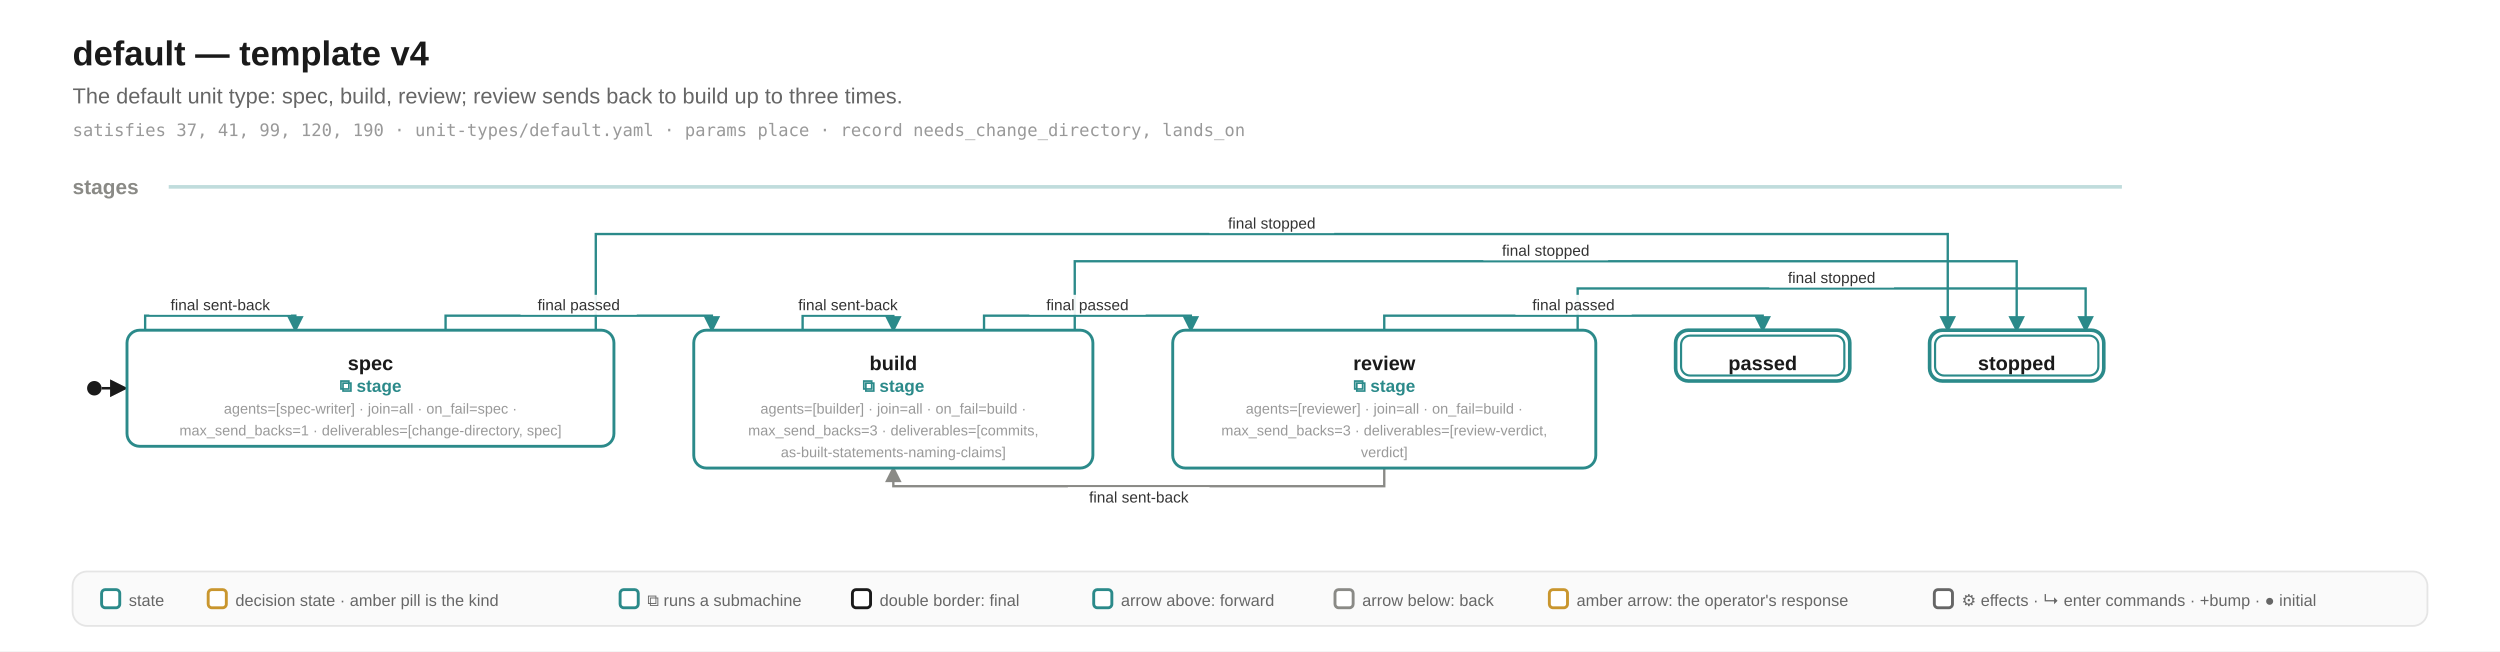
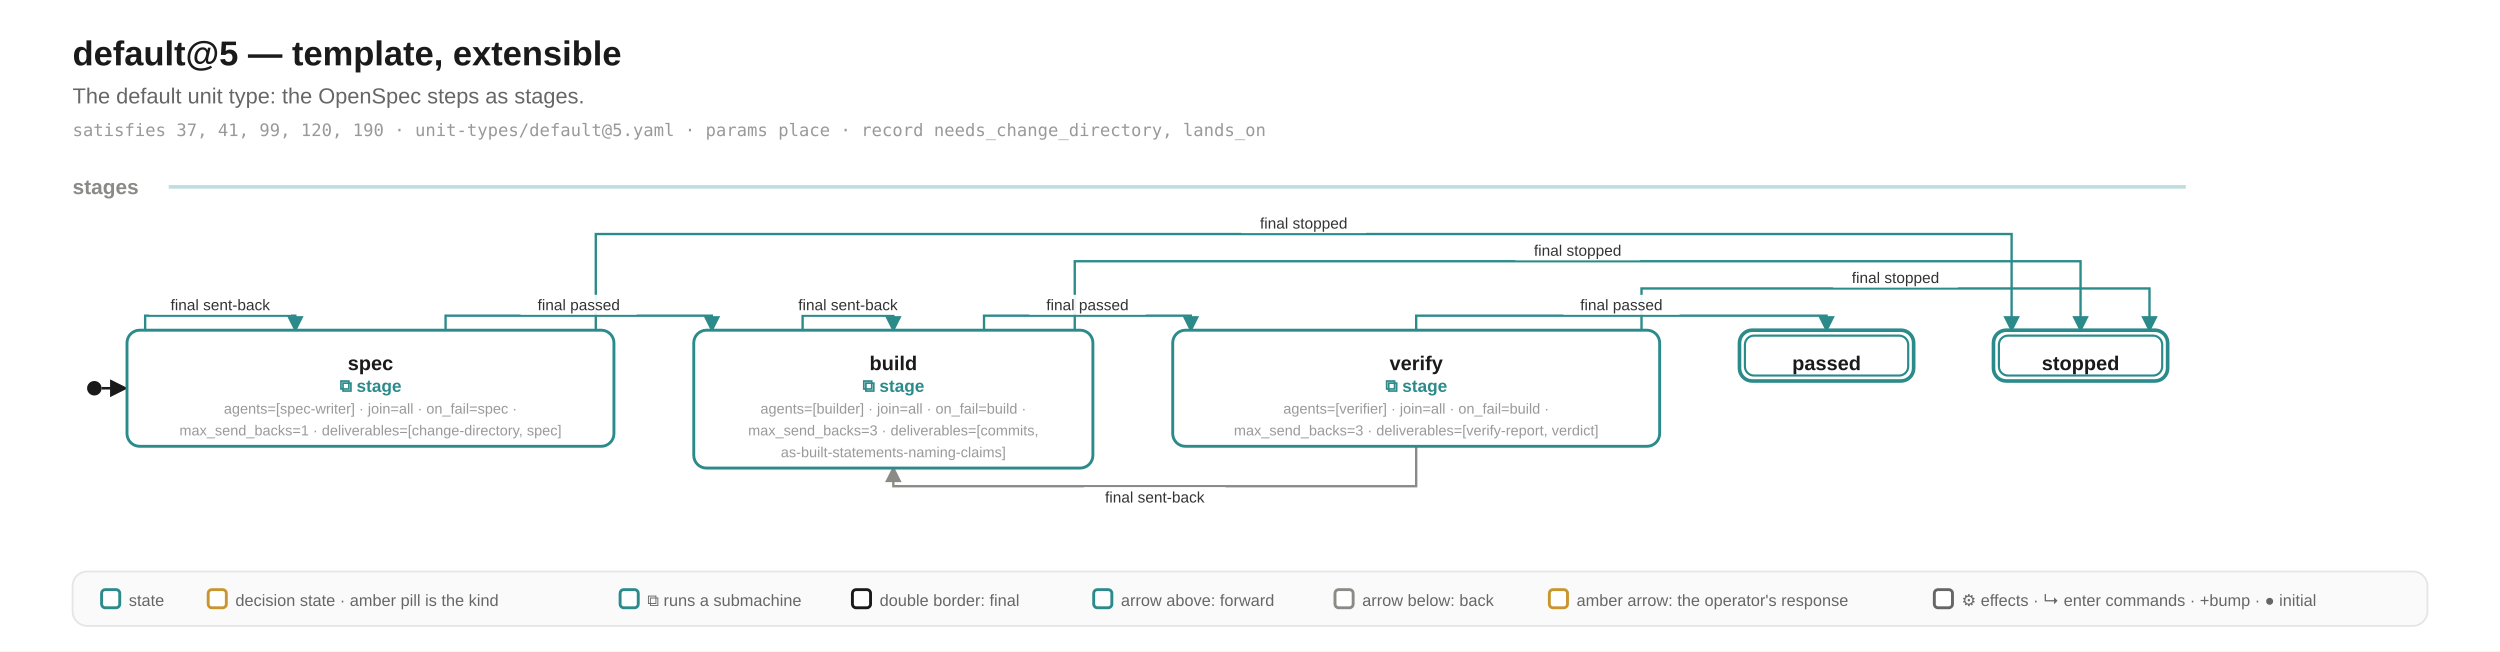
<svg xmlns="http://www.w3.org/2000/svg" width="1378" height="359" viewBox="0 0 1378 359" font-family="-apple-system, 'Helvetica Neue', Arial, sans-serif">
  <defs>
    <marker id="mB" viewBox="0 0 10 10" refX="8.5" refY="5" markerWidth="7" markerHeight="7" orient="auto-start-reverse">
      <path d="M0 0L10 5L0 10z" fill="#4a7fb5" />
    </marker>
    <marker id="mT" viewBox="0 0 10 10" refX="8.5" refY="5" markerWidth="7" markerHeight="7" orient="auto-start-reverse">
      <path d="M0 0L10 5L0 10z" fill="#2b8a8a" />
    </marker>
    <marker id="mG" viewBox="0 0 10 10" refX="8.5" refY="5" markerWidth="7" markerHeight="7" orient="auto-start-reverse">
      <path d="M0 0L10 5L0 10z" fill="#8a8a86" />
    </marker>
    <marker id="mA" viewBox="0 0 10 10" refX="8.5" refY="5" markerWidth="7" markerHeight="7" orient="auto-start-reverse">
      <path d="M0 0L10 5L0 10z" fill="#c9962e" />
    </marker>
    <marker id="mI" viewBox="0 0 10 10" refX="8.5" refY="5" markerWidth="7" markerHeight="7" orient="auto-start-reverse">
      <path d="M0 0L10 5L0 10z" fill="#1a1a1a" />
    </marker>
  </defs>
  <rect width="1378" height="359" fill="#fff" />
-   <text x="40" y="36" font-size="19" font-weight="700" fill="#1a1a1a">default — template v4</text>
-   <text x="40" y="57" font-size="12" fill="#666">The default unit type: spec, build, review; review sends back to build up to three times.</text>
-   <text x="40" y="75" font-size="9.5" font-family="monospace" fill="#999">satisfies 37, 41, 99, 120, 190 · unit-types/default.yaml · params place · record needs_change_directory, lands_on</text>
+   <text x="40" y="36" font-size="19" font-weight="700" fill="#1a1a1a">default@5 — template, extensible</text>
+   <text x="40" y="57" font-size="12" fill="#666">The default unit type: the OpenSpec steps as stages.</text>
+   <text x="40" y="75" font-size="9.5" font-family="monospace" fill="#999">satisfies 37, 41, 99, 120, 190 · unit-types/default@5.yaml · params place · record needs_change_directory, lands_on</text>
  <text x="40" y="107" font-size="11.5" font-weight="700" fill="#8a8a86">stages</text>
-   <line x1="93" y1="103" x2="1169.6" y2="103" stroke="#2b8a8a" stroke-width="2" opacity="0.3" />
+   <line x1="93" y1="103" x2="1204.8" y2="103" stroke="#2b8a8a" stroke-width="2" opacity="0.3" />
  <circle cx="52.0" cy="214.0" r="4" fill="#1a1a1a" />
  <line x1="56.0" y1="214.0" x2="69.0" y2="214.0" stroke="#1a1a1a" stroke-width="1.4" marker-end="url(#mI)" />
  <path d="M245.6,182.0 V174.0 H392.4 V182.0" fill="none" stroke="#2b8a8a" stroke-width="1.3" marker-end="url(#mT)" />
  <path d="M80.0,182.0 V174.0 H162.8 V182.0" fill="none" stroke="#2b8a8a" stroke-width="1.3" marker-end="url(#mT)" />
-   <path d="M328.4,182.0 V129.0 H1073.6 V182.0" fill="none" stroke="#2b8a8a" stroke-width="1.3" marker-end="url(#mT)" />
+   <path d="M328.4,182.0 V129.0 H1108.8 V182.0" fill="none" stroke="#2b8a8a" stroke-width="1.3" marker-end="url(#mT)" />
  <path d="M542.4,182.0 V174.0 H656.4 V182.0" fill="none" stroke="#2b8a8a" stroke-width="1.3" marker-end="url(#mT)" />
  <path d="M442.4,182.0 V174.0 H492.4 V182.0" fill="none" stroke="#2b8a8a" stroke-width="1.3" marker-end="url(#mT)" />
-   <path d="M592.4,182.0 V144.0 H1111.6 V182.0" fill="none" stroke="#2b8a8a" stroke-width="1.3" marker-end="url(#mT)" />
-   <path d="M763.0,182.0 V174.0 H971.6 V182.0" fill="none" stroke="#2b8a8a" stroke-width="1.3" marker-end="url(#mT)" />
-   <path d="M763.0,258.0 V268.0 H492.4 V258.0" fill="none" stroke="#8a8a86" stroke-width="1.3" marker-end="url(#mG)" />
-   <path d="M869.6,182.0 V159.0 H1149.6 V182.0" fill="none" stroke="#2b8a8a" stroke-width="1.3" marker-end="url(#mT)" />
+   <path d="M592.4,182.0 V144.0 H1146.8 V182.0" fill="none" stroke="#2b8a8a" stroke-width="1.3" marker-end="url(#mT)" />
+   <path d="M780.6,182.0 V174.0 H1006.8 V182.0" fill="none" stroke="#2b8a8a" stroke-width="1.3" marker-end="url(#mT)" />
+   <path d="M780.6,246.0 V268.0 H492.4 V258.0" fill="none" stroke="#8a8a86" stroke-width="1.3" marker-end="url(#mG)" />
+   <path d="M904.8,182.0 V159.0 H1184.8 V182.0" fill="none" stroke="#2b8a8a" stroke-width="1.3" marker-end="url(#mT)" />
  <rect x="70.0" y="182.0" width="268.4" height="64.0" rx="7" fill="#fff" stroke="#2b8a8a" stroke-width="1.6" />
  <text x="204.2" y="204.0" font-size="11" fill="#1a1a1a" text-anchor="middle" font-weight="700">spec</text>
  <text x="204.2" y="216.0" font-size="9.5" fill="#2b8a8a" text-anchor="middle" font-weight="700">⧉ stage</text>
  <text x="204.2" y="228.0" font-size="8" fill="#999" text-anchor="middle">agents=[spec-writer] · join=all · on_fail=spec ·</text>
  <text x="204.2" y="240.0" font-size="8" fill="#999" text-anchor="middle">max_send_backs=1 · deliverables=[change-directory, spec]</text>
  <rect x="382.4" y="182.0" width="220.0" height="76.0" rx="7" fill="#fff" stroke="#2b8a8a" stroke-width="1.6" />
  <text x="492.4" y="204.0" font-size="11" fill="#1a1a1a" text-anchor="middle" font-weight="700">build</text>
  <text x="492.4" y="216.0" font-size="9.5" fill="#2b8a8a" text-anchor="middle" font-weight="700">⧉ stage</text>
  <text x="492.4" y="228.0" font-size="8" fill="#999" text-anchor="middle">agents=[builder] · join=all · on_fail=build ·</text>
  <text x="492.4" y="240.0" font-size="8" fill="#999" text-anchor="middle">max_send_backs=3 · deliverables=[commits,</text>
  <text x="492.4" y="252.0" font-size="8" fill="#999" text-anchor="middle">as-built-statements-naming-claims]</text>
-   <rect x="646.4" y="182.0" width="233.2" height="76.0" rx="7" fill="#fff" stroke="#2b8a8a" stroke-width="1.6" />
-   <text x="763.0" y="204.0" font-size="11" fill="#1a1a1a" text-anchor="middle" font-weight="700">review</text>
-   <text x="763.0" y="216.0" font-size="9.5" fill="#2b8a8a" text-anchor="middle" font-weight="700">⧉ stage</text>
-   <text x="763.0" y="228.0" font-size="8" fill="#999" text-anchor="middle">agents=[reviewer] · join=all · on_fail=build ·</text>
-   <text x="763.0" y="240.0" font-size="8" fill="#999" text-anchor="middle">max_send_backs=3 · deliverables=[review-verdict,</text>
-   <text x="763.0" y="252.0" font-size="8" fill="#999" text-anchor="middle">verdict]</text>
-   <rect x="923.6" y="182.0" width="96.0" height="28.0" rx="7" fill="#fff" stroke="#2b8a8a" stroke-width="2" />
-   <rect x="926.6" y="185.0" width="90.0" height="22.0" rx="5" fill="none" stroke="#2b8a8a" stroke-width="1.2" />
-   <text x="971.6" y="204.0" font-size="11" fill="#1a1a1a" text-anchor="middle" font-weight="700">passed</text>
-   <rect x="1063.6" y="182.0" width="96.0" height="28.0" rx="7" fill="#fff" stroke="#2b8a8a" stroke-width="2" />
-   <rect x="1066.6" y="185.0" width="90.0" height="22.0" rx="5" fill="none" stroke="#2b8a8a" stroke-width="1.2" />
-   <text x="1111.6" y="204.0" font-size="11" fill="#1a1a1a" text-anchor="middle" font-weight="700">stopped</text>
+   <rect x="646.4" y="182.0" width="268.4" height="64.0" rx="7" fill="#fff" stroke="#2b8a8a" stroke-width="1.6" />
+   <text x="780.6" y="204.0" font-size="11" fill="#1a1a1a" text-anchor="middle" font-weight="700">verify</text>
+   <text x="780.6" y="216.0" font-size="9.5" fill="#2b8a8a" text-anchor="middle" font-weight="700">⧉ stage</text>
+   <text x="780.6" y="228.0" font-size="8" fill="#999" text-anchor="middle">agents=[verifier] · join=all · on_fail=build ·</text>
+   <text x="780.6" y="240.0" font-size="8" fill="#999" text-anchor="middle">max_send_backs=3 · deliverables=[verify-report, verdict]</text>
+   <rect x="958.8" y="182.0" width="96.0" height="28.0" rx="7" fill="#fff" stroke="#2b8a8a" stroke-width="2" />
+   <rect x="961.8" y="185.0" width="90.0" height="22.0" rx="5" fill="none" stroke="#2b8a8a" stroke-width="1.2" />
+   <text x="1006.8" y="204.0" font-size="11" fill="#1a1a1a" text-anchor="middle" font-weight="700">passed</text>
+   <rect x="1098.8" y="182.0" width="96.0" height="28.0" rx="7" fill="#fff" stroke="#2b8a8a" stroke-width="2" />
+   <rect x="1101.8" y="185.0" width="90.0" height="22.0" rx="5" fill="none" stroke="#2b8a8a" stroke-width="1.2" />
+   <text x="1146.8" y="204.0" font-size="11" fill="#1a1a1a" text-anchor="middle" font-weight="700">stopped</text>
  <rect x="286.9" y="162.5" width="64.1" height="11" fill="#fff" opacity="0.92" />
  <text x="319.0" y="171.0" font-size="8.5" fill="#333" text-anchor="middle">final passed</text>
  <rect x="82.3" y="162.5" width="78.1" height="11" fill="#fff" opacity="0.92" />
  <text x="121.4" y="171.0" font-size="8.5" fill="#333" text-anchor="middle">final sent-back</text>
-   <rect x="666.6" y="117.5" width="68.8" height="11" fill="#fff" opacity="0.92" />
-   <text x="701.0" y="126.0" font-size="8.5" fill="#333" text-anchor="middle">final stopped</text>
+   <rect x="684.2" y="117.5" width="68.8" height="11" fill="#fff" opacity="0.92" />
+   <text x="718.6" y="126.0" font-size="8.5" fill="#333" text-anchor="middle">final stopped</text>
  <rect x="567.4" y="162.5" width="64.1" height="11" fill="#fff" opacity="0.92" />
  <text x="599.4" y="171.0" font-size="8.5" fill="#333" text-anchor="middle">final passed</text>
  <rect x="428.3" y="162.5" width="78.1" height="11" fill="#fff" opacity="0.92" />
  <text x="467.4" y="171.0" font-size="8.5" fill="#333" text-anchor="middle">final sent-back</text>
-   <rect x="817.6" y="132.5" width="68.8" height="11" fill="#fff" opacity="0.92" />
-   <text x="852.0" y="141.0" font-size="8.5" fill="#333" text-anchor="middle">final stopped</text>
-   <rect x="835.3" y="162.5" width="64.1" height="11" fill="#fff" opacity="0.92" />
-   <text x="867.3" y="171.0" font-size="8.5" fill="#333" text-anchor="middle">final passed</text>
-   <rect x="588.6" y="268.5" width="78.1" height="11" fill="#fff" opacity="0.92" />
-   <text x="627.7" y="277.0" font-size="8.5" fill="#333" text-anchor="middle">final sent-back</text>
-   <rect x="975.2" y="147.5" width="68.8" height="11" fill="#fff" opacity="0.92" />
-   <text x="1009.6" y="156.0" font-size="8.5" fill="#333" text-anchor="middle">final stopped</text>
+   <rect x="835.2" y="132.5" width="68.8" height="11" fill="#fff" opacity="0.92" />
+   <text x="869.6" y="141.0" font-size="8.5" fill="#333" text-anchor="middle">final stopped</text>
+   <rect x="861.7" y="162.5" width="64.1" height="11" fill="#fff" opacity="0.92" />
+   <text x="893.7" y="171.0" font-size="8.5" fill="#333" text-anchor="middle">final passed</text>
+   <rect x="597.4" y="268.5" width="78.1" height="11" fill="#fff" opacity="0.92" />
+   <text x="636.5" y="277.0" font-size="8.5" fill="#333" text-anchor="middle">final sent-back</text>
+   <rect x="1010.4" y="147.5" width="68.8" height="11" fill="#fff" opacity="0.92" />
+   <text x="1044.8" y="156.0" font-size="8.5" fill="#333" text-anchor="middle">final stopped</text>
  <rect x="40" y="315" width="1298" height="30" rx="8" fill="#fafafa" stroke="#e5e5e5" />
  <rect x="56" y="325" width="10" height="10" rx="2" fill="#fff" stroke="#2b8a8a" stroke-width="1.6" />
  <text x="71" y="334" font-size="9" fill="#666">state</text>
  <rect x="114.75" y="325" width="10" height="10" rx="2" fill="#fff" stroke="#c9962e" stroke-width="1.6" />
  <text x="129.75" y="334" font-size="9" fill="#666">decision state · amber pill is the kind</text>
  <rect x="341.8" y="325" width="10" height="10" rx="2" fill="#fff" stroke="#2b8a8a" stroke-width="1.6" />
  <text x="356.8" y="334" font-size="9" fill="#666">⧉ runs a submachine</text>
  <rect x="469.85" y="325" width="10" height="10" rx="2" fill="#fff" stroke="#1a1a1a" stroke-width="1.6" />
  <text x="484.85" y="334" font-size="9" fill="#666">double border: final</text>
  <rect x="602.85" y="325" width="10" height="10" rx="2" fill="#fff" stroke="#2b8a8a" stroke-width="1.6" />
  <text x="617.85" y="334" font-size="9" fill="#666">arrow above: forward</text>
  <rect x="735.85" y="325" width="10" height="10" rx="2" fill="#fff" stroke="#8a8a86" stroke-width="1.6" />
  <text x="750.85" y="334" font-size="9" fill="#666">arrow below: back</text>
  <rect x="854.0" y="325" width="10" height="10" rx="2" fill="#fff" stroke="#c9962e" stroke-width="1.6" />
  <text x="869.0" y="334" font-size="9" fill="#666">amber arrow: the operator's response</text>
  <rect x="1066.2" y="325" width="10" height="10" rx="2" fill="#fff" stroke="#666" stroke-width="1.6" />
  <text x="1081.2" y="334" font-size="9" fill="#666">⚙ effects · ↳ enter commands · +bump · ● initial</text>
</svg>
